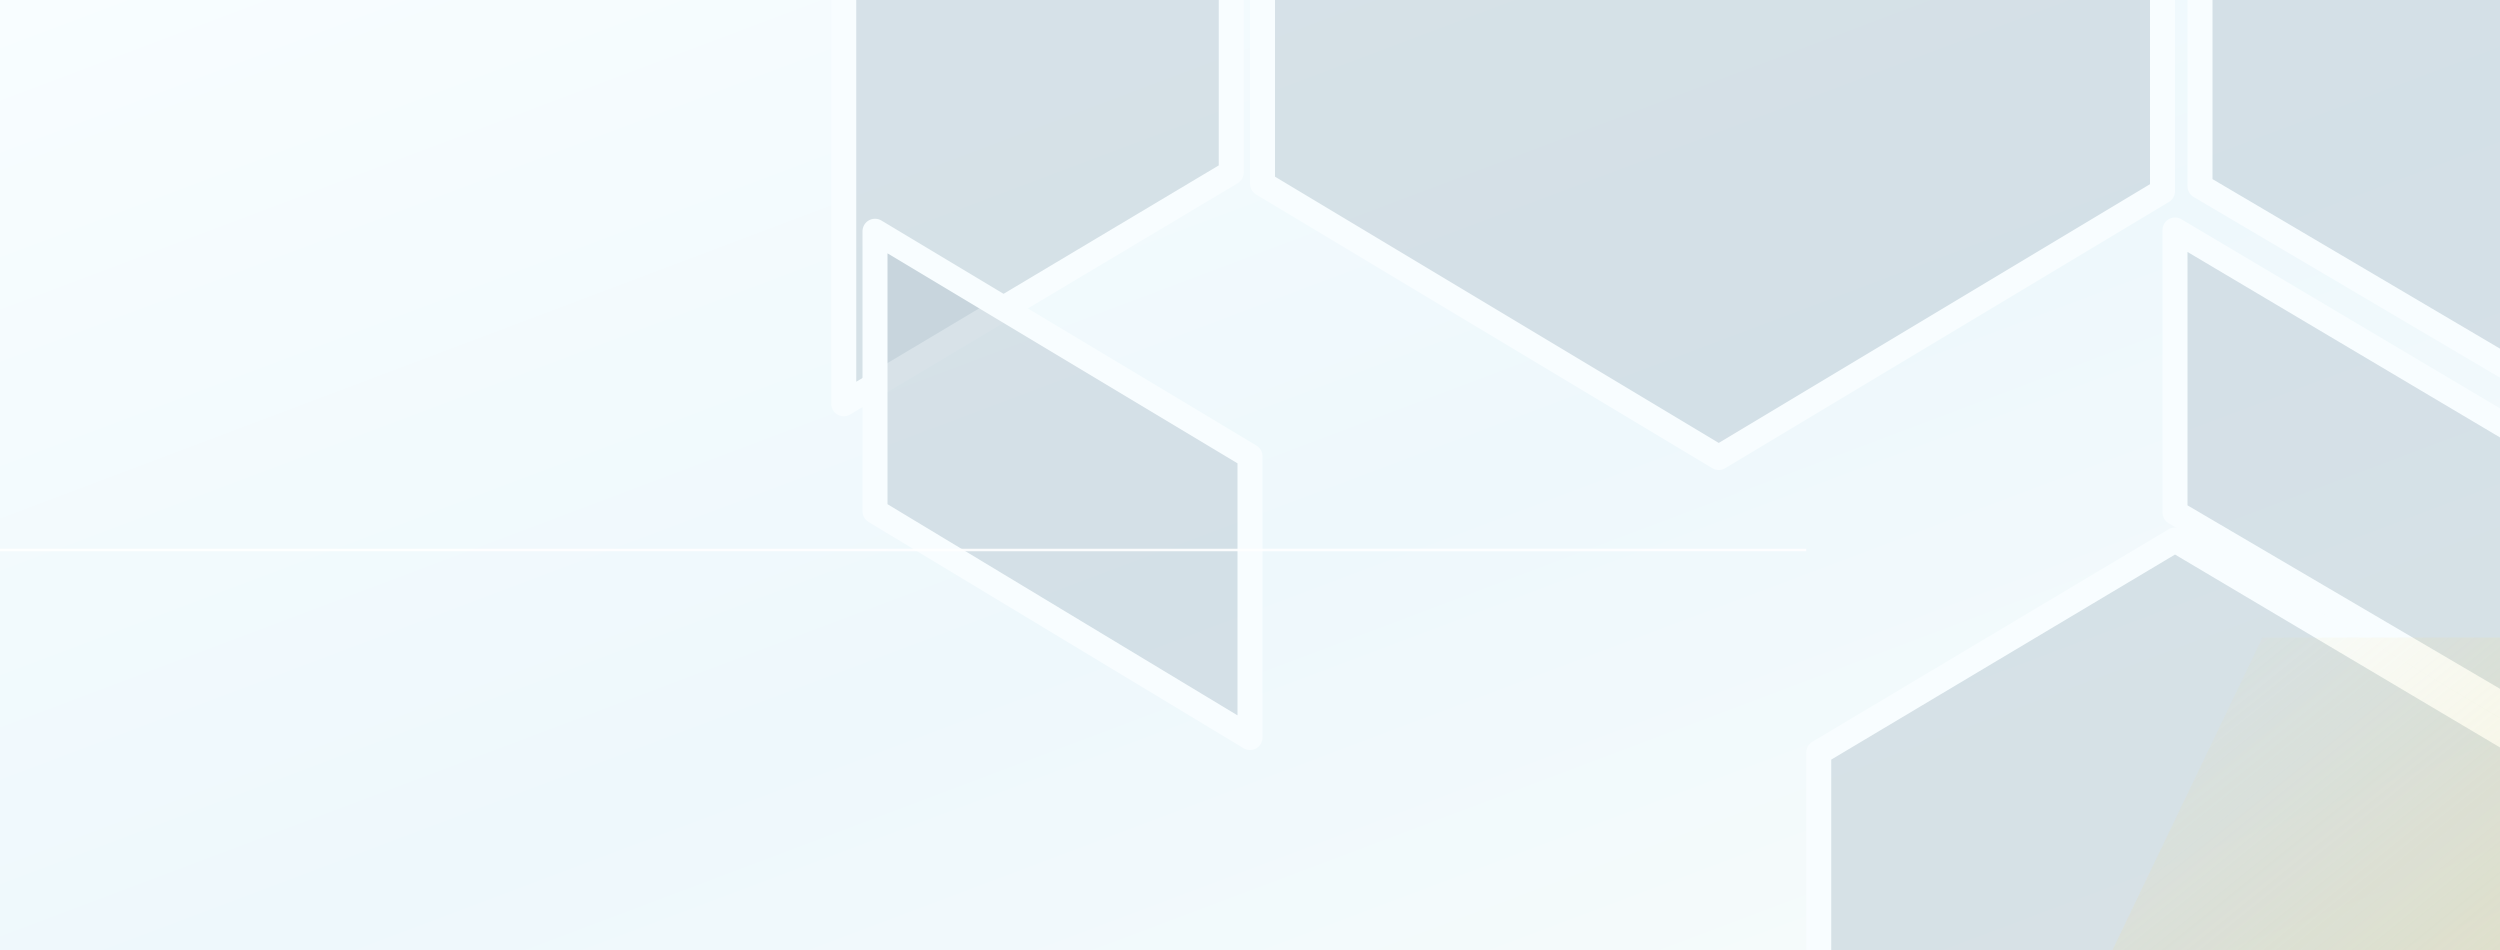
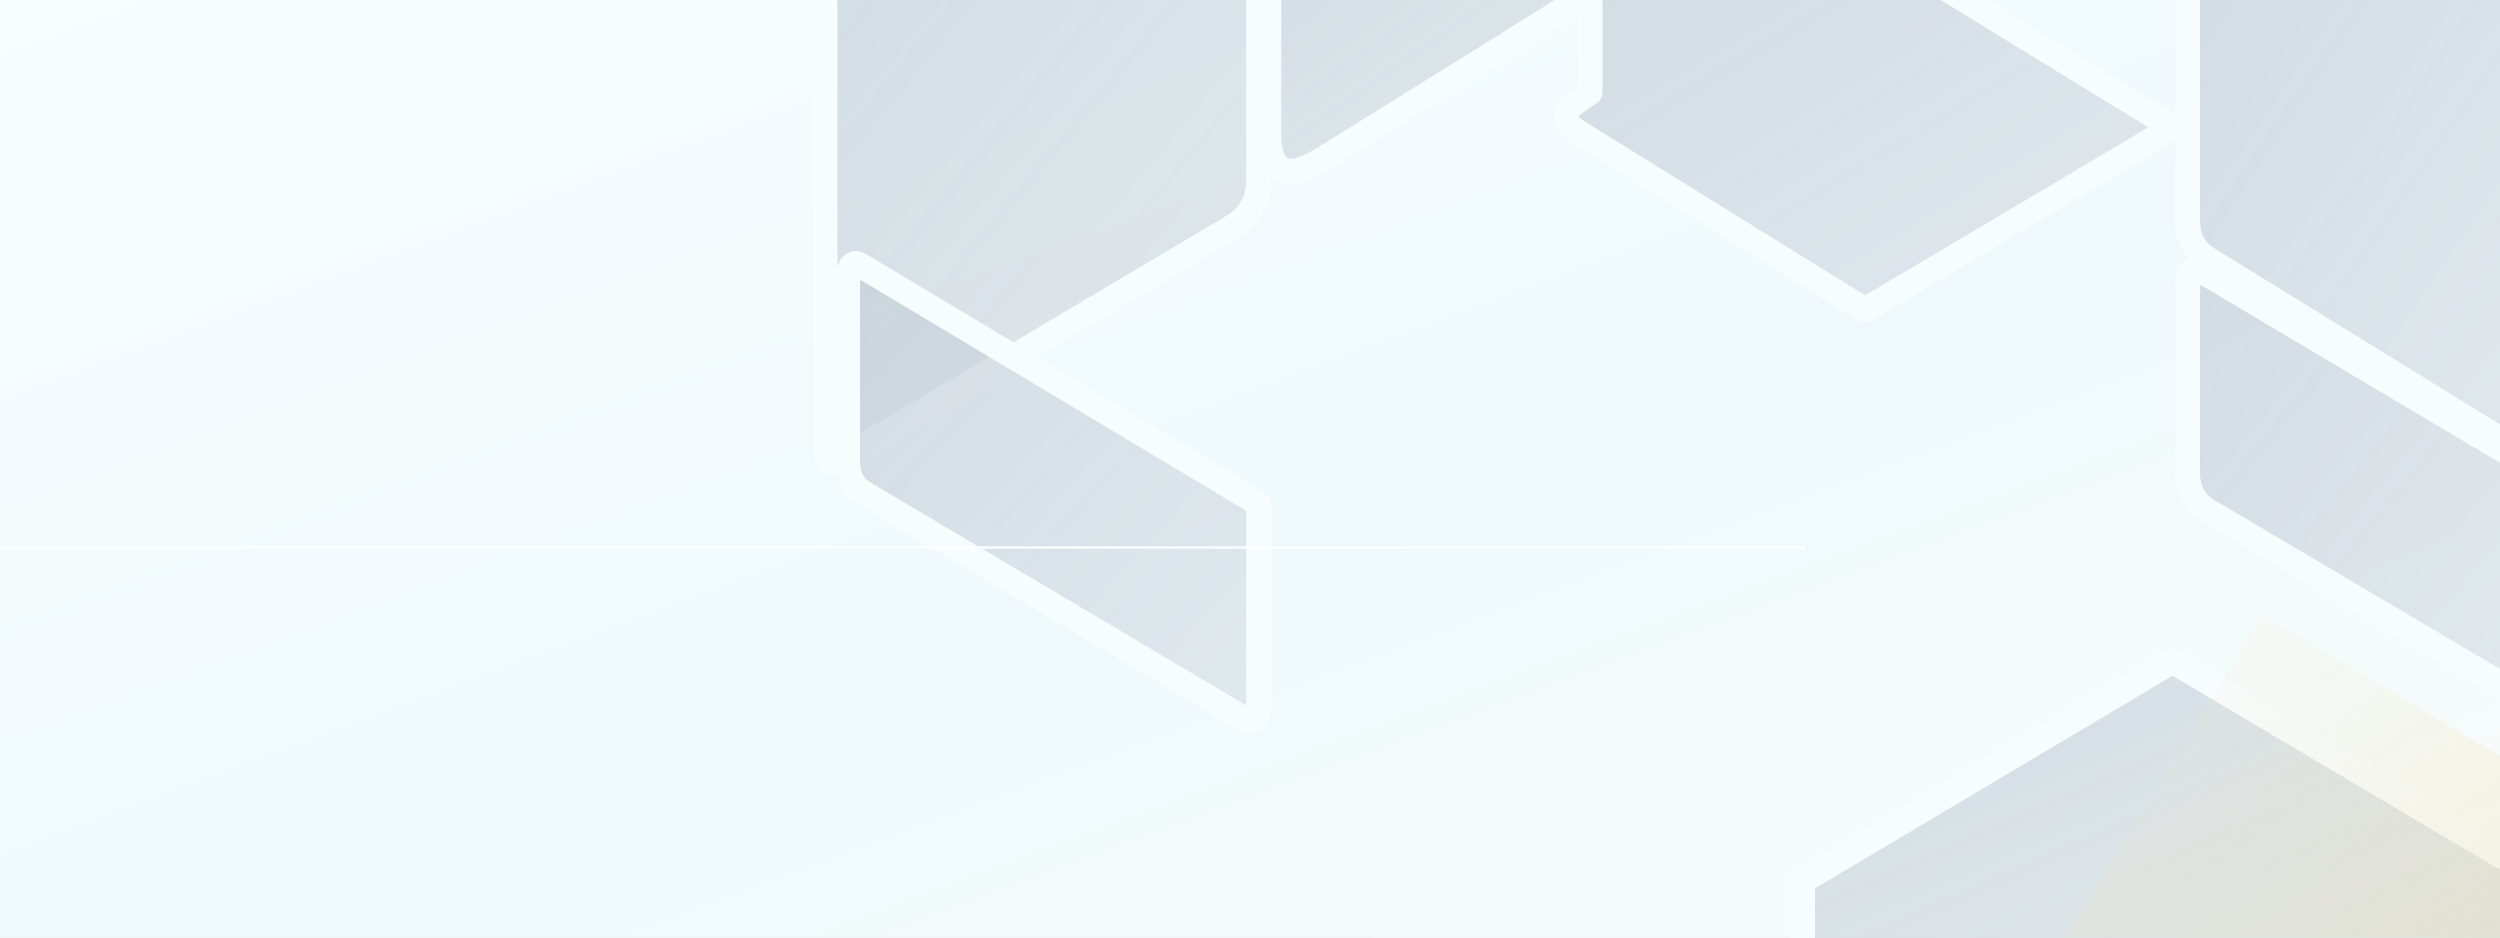
- <svg xmlns="http://www.w3.org/2000/svg" viewBox="0 0 2000 760" preserveAspectRatio="xMidYMid slice">
+ <svg xmlns="http://www.w3.org/2000/svg" viewBox="0 0 2000 750" preserveAspectRatio="none">
  <defs>
-     <linearGradient id="bg" x1="0" y1="0" x2="1" y2="1">
+     <linearGradient id="paper" x1="0" y1="0" x2="1" y2="1">
      <stop offset="0" stop-color="#f8fdff" />
-       <stop offset="0.55" stop-color="#eef8fc" />
-       <stop offset="1" stop-color="#f8fcfb" />
+       <stop offset="0.55" stop-color="#eff9fc" />
+       <stop offset="1" stop-color="#f8fcfa" />
    </linearGradient>
-     <linearGradient id="gold" x1="0" y1="0" x2="1" y2="1">
-       <stop stop-color="#f4d879" stop-opacity="0" />
-       <stop offset="1" stop-color="#f4d879" stop-opacity="0.24" />
+     <linearGradient id="silver" x1="0" y1="0" x2="1" y2="1">
+       <stop offset="0" stop-color="#c5d0d9" stop-opacity="0.72" />
+       <stop offset="1" stop-color="#d6dee4" stop-opacity="0.62" />
+     </linearGradient>
+     <linearGradient id="warm" x1="0" y1="0" x2="1" y2="1">
+       <stop offset="0" stop-color="#f7edcf" stop-opacity="0" />
+       <stop offset="1" stop-color="#e8cf8d" stop-opacity="0.28" />
    </linearGradient>
  </defs>
-   <rect width="2000" height="760" fill="url(#bg)" />
-   <g fill="#becbd4" fill-opacity="0.55" stroke="#f8fdff" stroke-width="20" stroke-linejoin="round">
-     <path d="M675-35h310v173l-310 185z" />
-     <path d="M1010-35h720v188l-355 213-365-219z" />
-     <path d="M1760-35h290v355l-290-171z" />
-     <path d="M700 185l300 180v225l-300-181z" />
-     <path d="M1740 184l310 184v224l-310-182z" />
-     <path d="M1455 602l285-170 310 184v180h-595z" />
+   <rect width="2000" height="750" fill="url(#paper)" />
+   <g fill="url(#silver)" stroke="#f7fcfe" stroke-width="20" stroke-linejoin="round">
+     <path d="M660-52H1007V144Q1007 169 985 182L670 369Q660 375 660 353Z" />
+     <path d="M1015-50H1278L1282-12L1057 128Q1014 154 1015 105Z" />
+     <path d="M1272-47H1495L1738 102L1492 248L1263 106Q1243 94 1262 81L1272 74Z" />
+     <path d="M1750-45H2032V371L1766 207Q1750 197 1750 176Z" />
+     <path d="M688 212L1007 403V565Q1007 582 992 573L692 395Q678 387 678 369V231Q678 206 688 212Z" />
+     <path d="M1760 216L2036 380V568L1767 409Q1750 399 1750 378V235Q1750 210 1760 216Z" />
+     <path d="M1442 705L1738 529L2035 705V790H1442Z" />
  </g>
-   <path d="M1810 510h190v250h-310z" fill="url(#gold)" />
-   <path d="M0 440h1445" stroke="#fff" stroke-width="2" opacity="0.9" />
+   <path d="M1810 492L2000 605V750H1652Z" fill="url(#warm)" />
+   <path d="M0 438H1444" fill="none" stroke="#fff" stroke-width="2" opacity="0.92" />
</svg>
